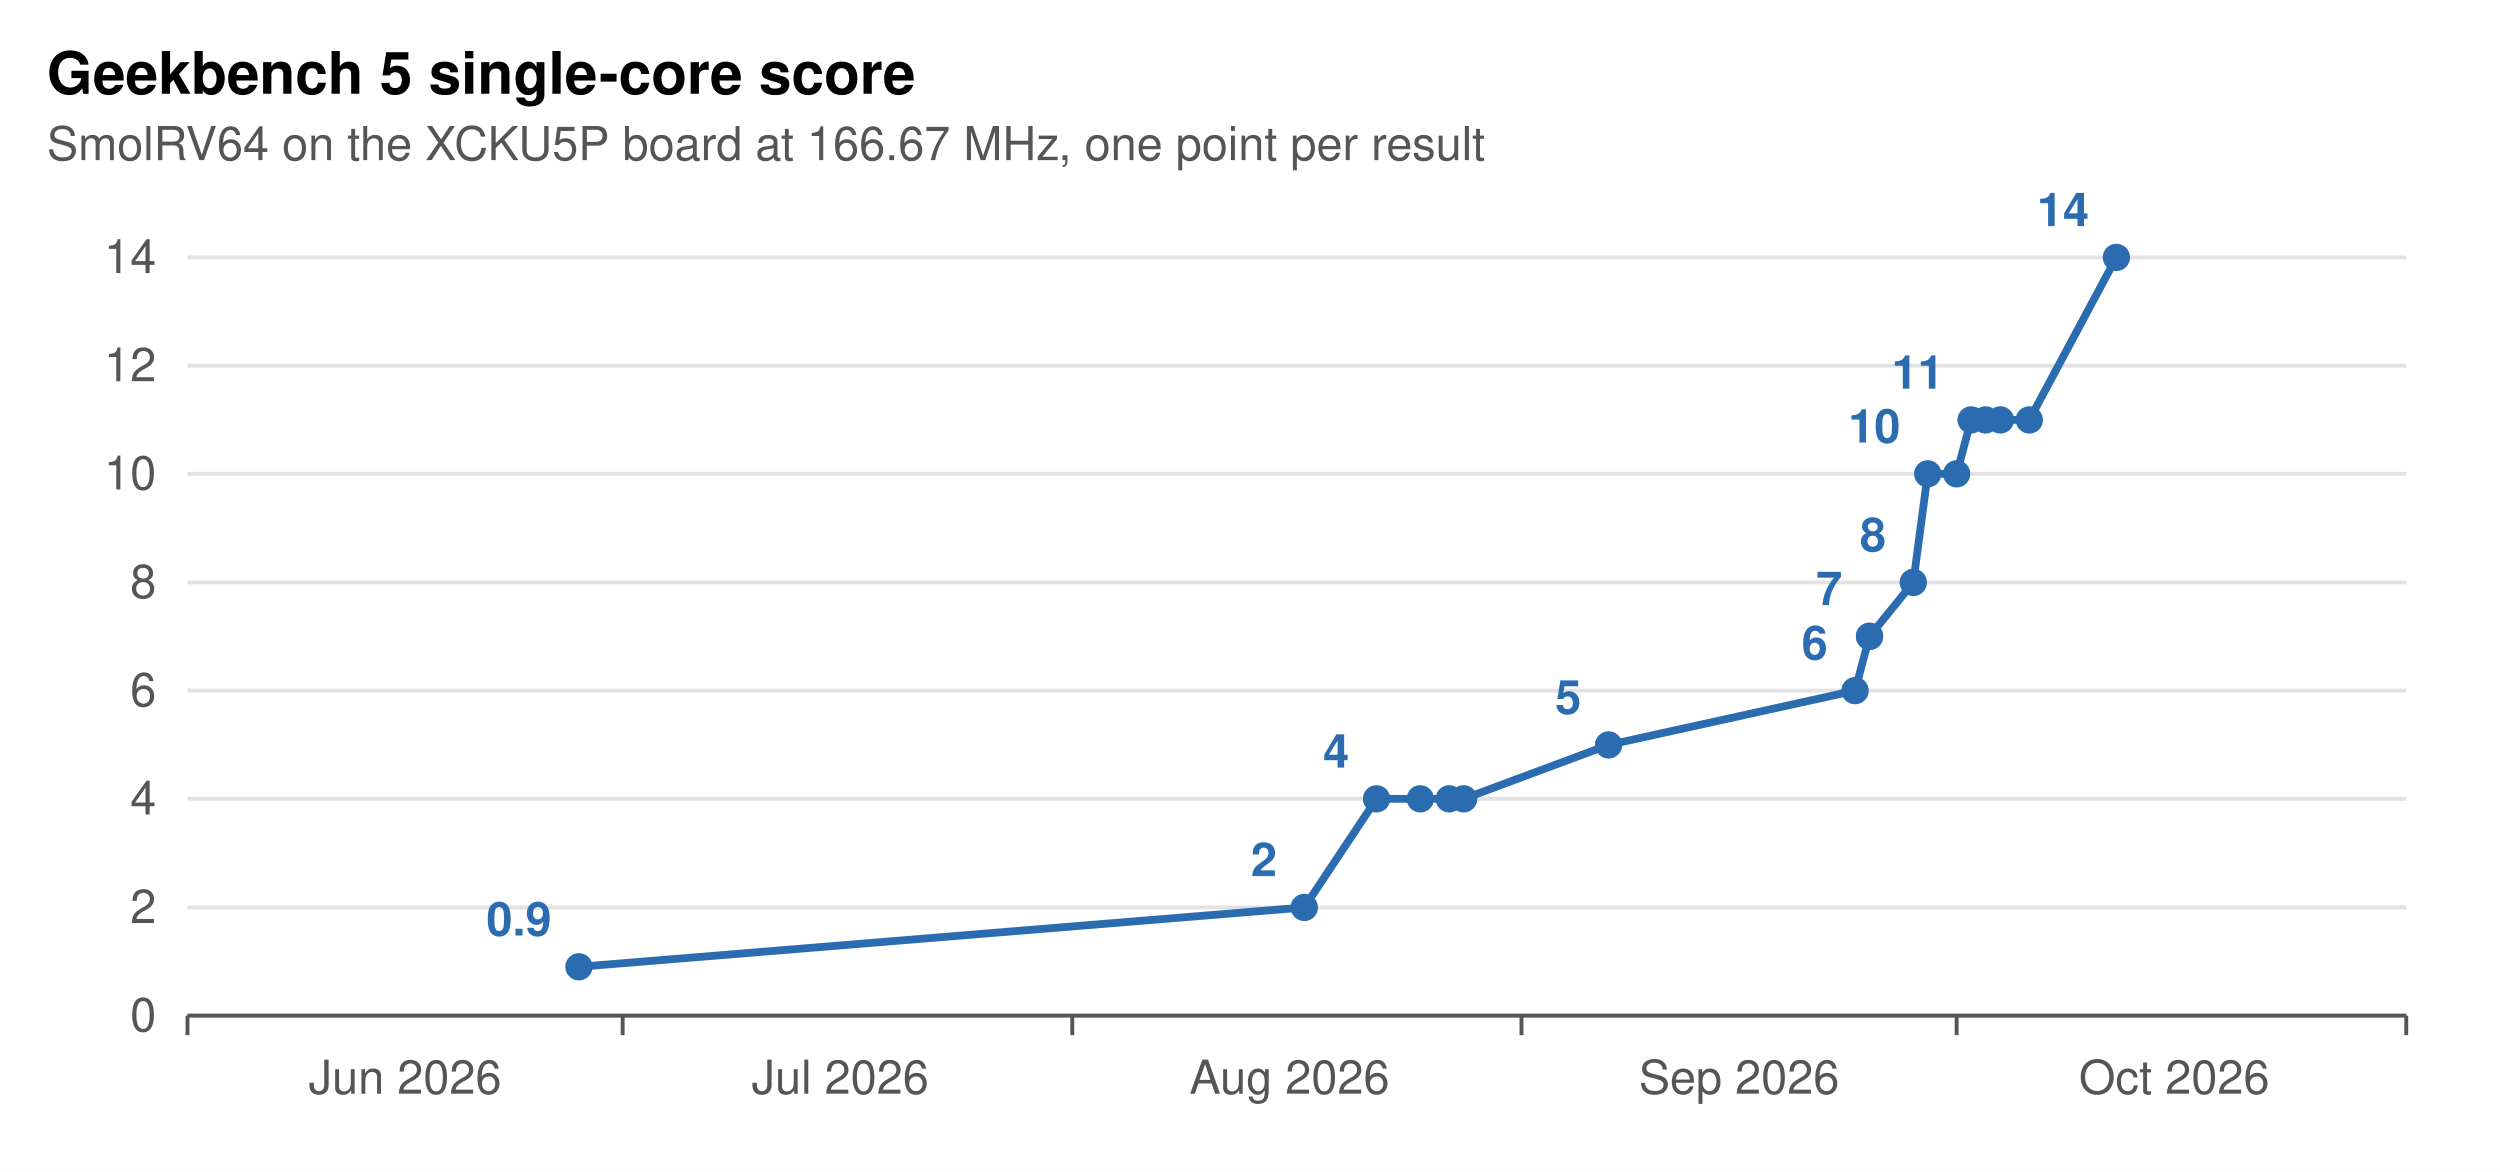
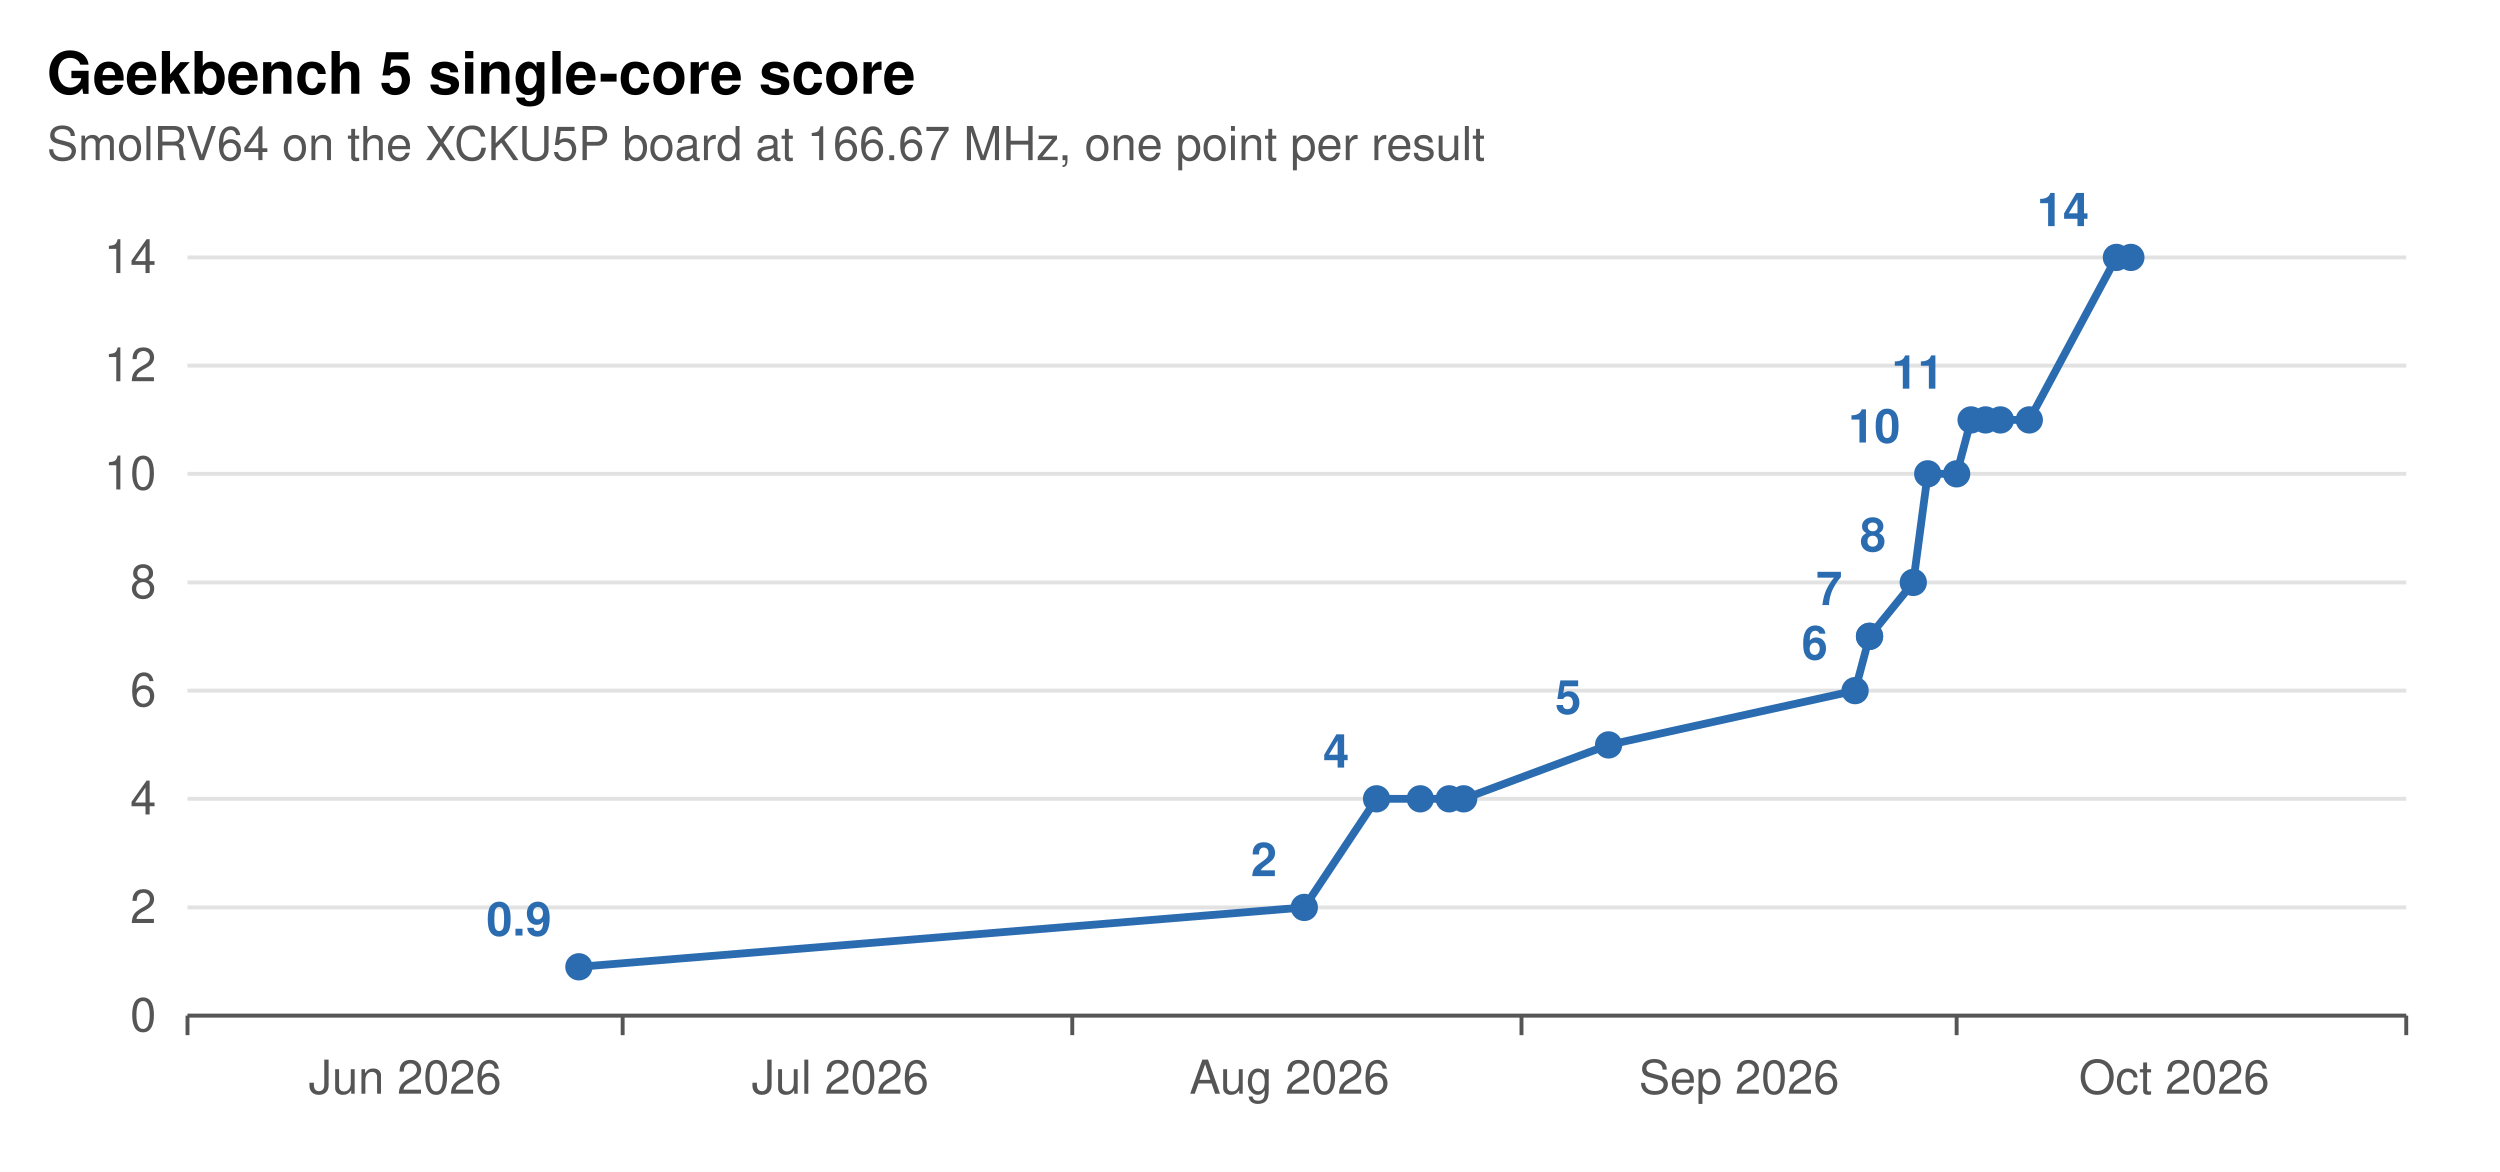
<svg xmlns="http://www.w3.org/2000/svg" width="640" height="300" viewBox="0 0 640 300" font-family="Helvetica, Arial, sans-serif" font-size="12">
  <rect width="640" height="300" fill="#ffffff" />
  <text x="12" y="24" font-size="15" font-weight="bold">Geekbench 5 single-core score</text>
  <text x="12" y="41" fill="#555">SmolRV64 on the XCKU5P board at 166.67 MHz, one point per result</text>
  <line x1="48" y1="260.0" x2="616" y2="260.0" stroke="#e2e2e2" stroke-width="1" />
  <text x="40" y="264.0" text-anchor="end" fill="#555">0</text>
  <line x1="48" y1="232.3" x2="616" y2="232.3" stroke="#e2e2e2" stroke-width="1" />
  <text x="40" y="236.3" text-anchor="end" fill="#555">2</text>
  <line x1="48" y1="204.5" x2="616" y2="204.5" stroke="#e2e2e2" stroke-width="1" />
  <text x="40" y="208.5" text-anchor="end" fill="#555">4</text>
  <line x1="48" y1="176.8" x2="616" y2="176.8" stroke="#e2e2e2" stroke-width="1" />
  <text x="40" y="180.8" text-anchor="end" fill="#555">6</text>
  <line x1="48" y1="149.1" x2="616" y2="149.1" stroke="#e2e2e2" stroke-width="1" />
  <text x="40" y="153.1" text-anchor="end" fill="#555">8</text>
  <line x1="48" y1="121.3" x2="616" y2="121.3" stroke="#e2e2e2" stroke-width="1" />
  <text x="40" y="125.3" text-anchor="end" fill="#555">10</text>
  <line x1="48" y1="93.6" x2="616" y2="93.6" stroke="#e2e2e2" stroke-width="1" />
  <text x="40" y="97.6" text-anchor="end" fill="#555">12</text>
  <line x1="48" y1="65.9" x2="616" y2="65.9" stroke="#e2e2e2" stroke-width="1" />
  <text x="40" y="69.9" text-anchor="end" fill="#555">14</text>
  <line x1="48.0" y1="260" x2="48.0" y2="265" stroke="#555555" stroke-width="1" />
  <text x="103.7" y="280" text-anchor="middle" fill="#555">Jun 2026</text>
  <line x1="159.4" y1="260" x2="159.4" y2="265" stroke="#555555" stroke-width="1" />
  <text x="215.1" y="280" text-anchor="middle" fill="#555">Jul 2026</text>
  <line x1="274.5" y1="260" x2="274.5" y2="265" stroke="#555555" stroke-width="1" />
  <text x="330.1" y="280" text-anchor="middle" fill="#555">Aug 2026</text>
  <line x1="389.5" y1="260" x2="389.5" y2="265" stroke="#555555" stroke-width="1" />
  <text x="445.2" y="280" text-anchor="middle" fill="#555">Sep 2026</text>
  <line x1="500.9" y1="260" x2="500.9" y2="265" stroke="#555555" stroke-width="1" />
  <text x="556.6" y="280" text-anchor="middle" fill="#555">Oct 2026</text>
  <line x1="616.0" y1="260" x2="616.0" y2="265" stroke="#555555" stroke-width="1" />
  <line x1="48" y1="260" x2="616" y2="260" stroke="#555555" stroke-width="1" />
-   <path d="M 148.2 247.5 L 333.9 232.3 L 352.4 204.5 L 363.6 204.5 L 371.0 204.5 L 374.7 204.5 L 411.8 190.7 L 474.9 176.8 L 478.6 162.9 L 478.6 162.9 L 489.8 149.1 L 493.5 121.3 L 500.9 121.3 L 504.6 107.5 L 508.3 107.5 L 512.1 107.5 L 519.5 107.5 L 541.8 65.9" fill="none" stroke="#2b6cb0" stroke-width="2" />
+   <path d="M 148.2 247.5 L 333.9 232.3 L 352.4 204.5 L 363.6 204.5 L 371.0 204.5 L 374.7 204.5 L 411.8 190.7 L 474.9 176.8 L 478.6 162.9 L 478.6 162.9 L 489.8 149.1 L 493.5 121.3 L 500.9 121.3 L 504.6 107.5 L 508.3 107.5 L 512.1 107.5 L 519.5 107.5 L 541.8 65.9 L 545.5 65.9" fill="none" stroke="#2b6cb0" stroke-width="2" />
  <circle cx="148.2" cy="247.5" r="3.5" fill="#2b6cb0" />
  <text x="141.2" y="239.5" text-anchor="end" font-weight="bold" fill="#2b6cb0">0.9</text>
  <circle cx="333.9" cy="232.3" r="3.5" fill="#2b6cb0" />
  <text x="326.9" y="224.3" text-anchor="end" font-weight="bold" fill="#2b6cb0">2</text>
  <circle cx="352.4" cy="204.5" r="3.5" fill="#2b6cb0" />
  <text x="345.4" y="196.5" text-anchor="end" font-weight="bold" fill="#2b6cb0">4</text>
  <circle cx="363.6" cy="204.5" r="3.5" fill="#2b6cb0" />
  <circle cx="371.0" cy="204.5" r="3.5" fill="#2b6cb0" />
  <circle cx="374.7" cy="204.5" r="3.5" fill="#2b6cb0" />
  <circle cx="411.8" cy="190.7" r="3.5" fill="#2b6cb0" />
  <text x="404.8" y="182.7" text-anchor="end" font-weight="bold" fill="#2b6cb0">5</text>
  <circle cx="474.9" cy="176.8" r="3.5" fill="#2b6cb0" />
  <text x="467.9" y="168.8" text-anchor="end" font-weight="bold" fill="#2b6cb0">6</text>
  <circle cx="478.6" cy="162.9" r="3.5" fill="#2b6cb0" />
  <text x="471.6" y="154.9" text-anchor="end" font-weight="bold" fill="#2b6cb0">7</text>
  <circle cx="478.6" cy="162.9" r="3.5" fill="#2b6cb0" />
  <circle cx="489.8" cy="149.1" r="3.5" fill="#2b6cb0" />
  <text x="482.8" y="141.1" text-anchor="end" font-weight="bold" fill="#2b6cb0">8</text>
  <circle cx="493.5" cy="121.3" r="3.5" fill="#2b6cb0" />
  <text x="486.5" y="113.3" text-anchor="end" font-weight="bold" fill="#2b6cb0">10</text>
  <circle cx="500.9" cy="121.3" r="3.5" fill="#2b6cb0" />
  <circle cx="504.6" cy="107.5" r="3.5" fill="#2b6cb0" />
  <text x="497.6" y="99.5" text-anchor="end" font-weight="bold" fill="#2b6cb0">11</text>
  <circle cx="508.3" cy="107.5" r="3.5" fill="#2b6cb0" />
  <circle cx="512.1" cy="107.5" r="3.5" fill="#2b6cb0" />
  <circle cx="519.5" cy="107.5" r="3.5" fill="#2b6cb0" />
  <circle cx="541.8" cy="65.9" r="3.5" fill="#2b6cb0" />
  <text x="534.8" y="57.9" text-anchor="end" font-weight="bold" fill="#2b6cb0">14</text>
+   <circle cx="545.5" cy="65.9" r="3.5" fill="#2b6cb0" />
</svg>
